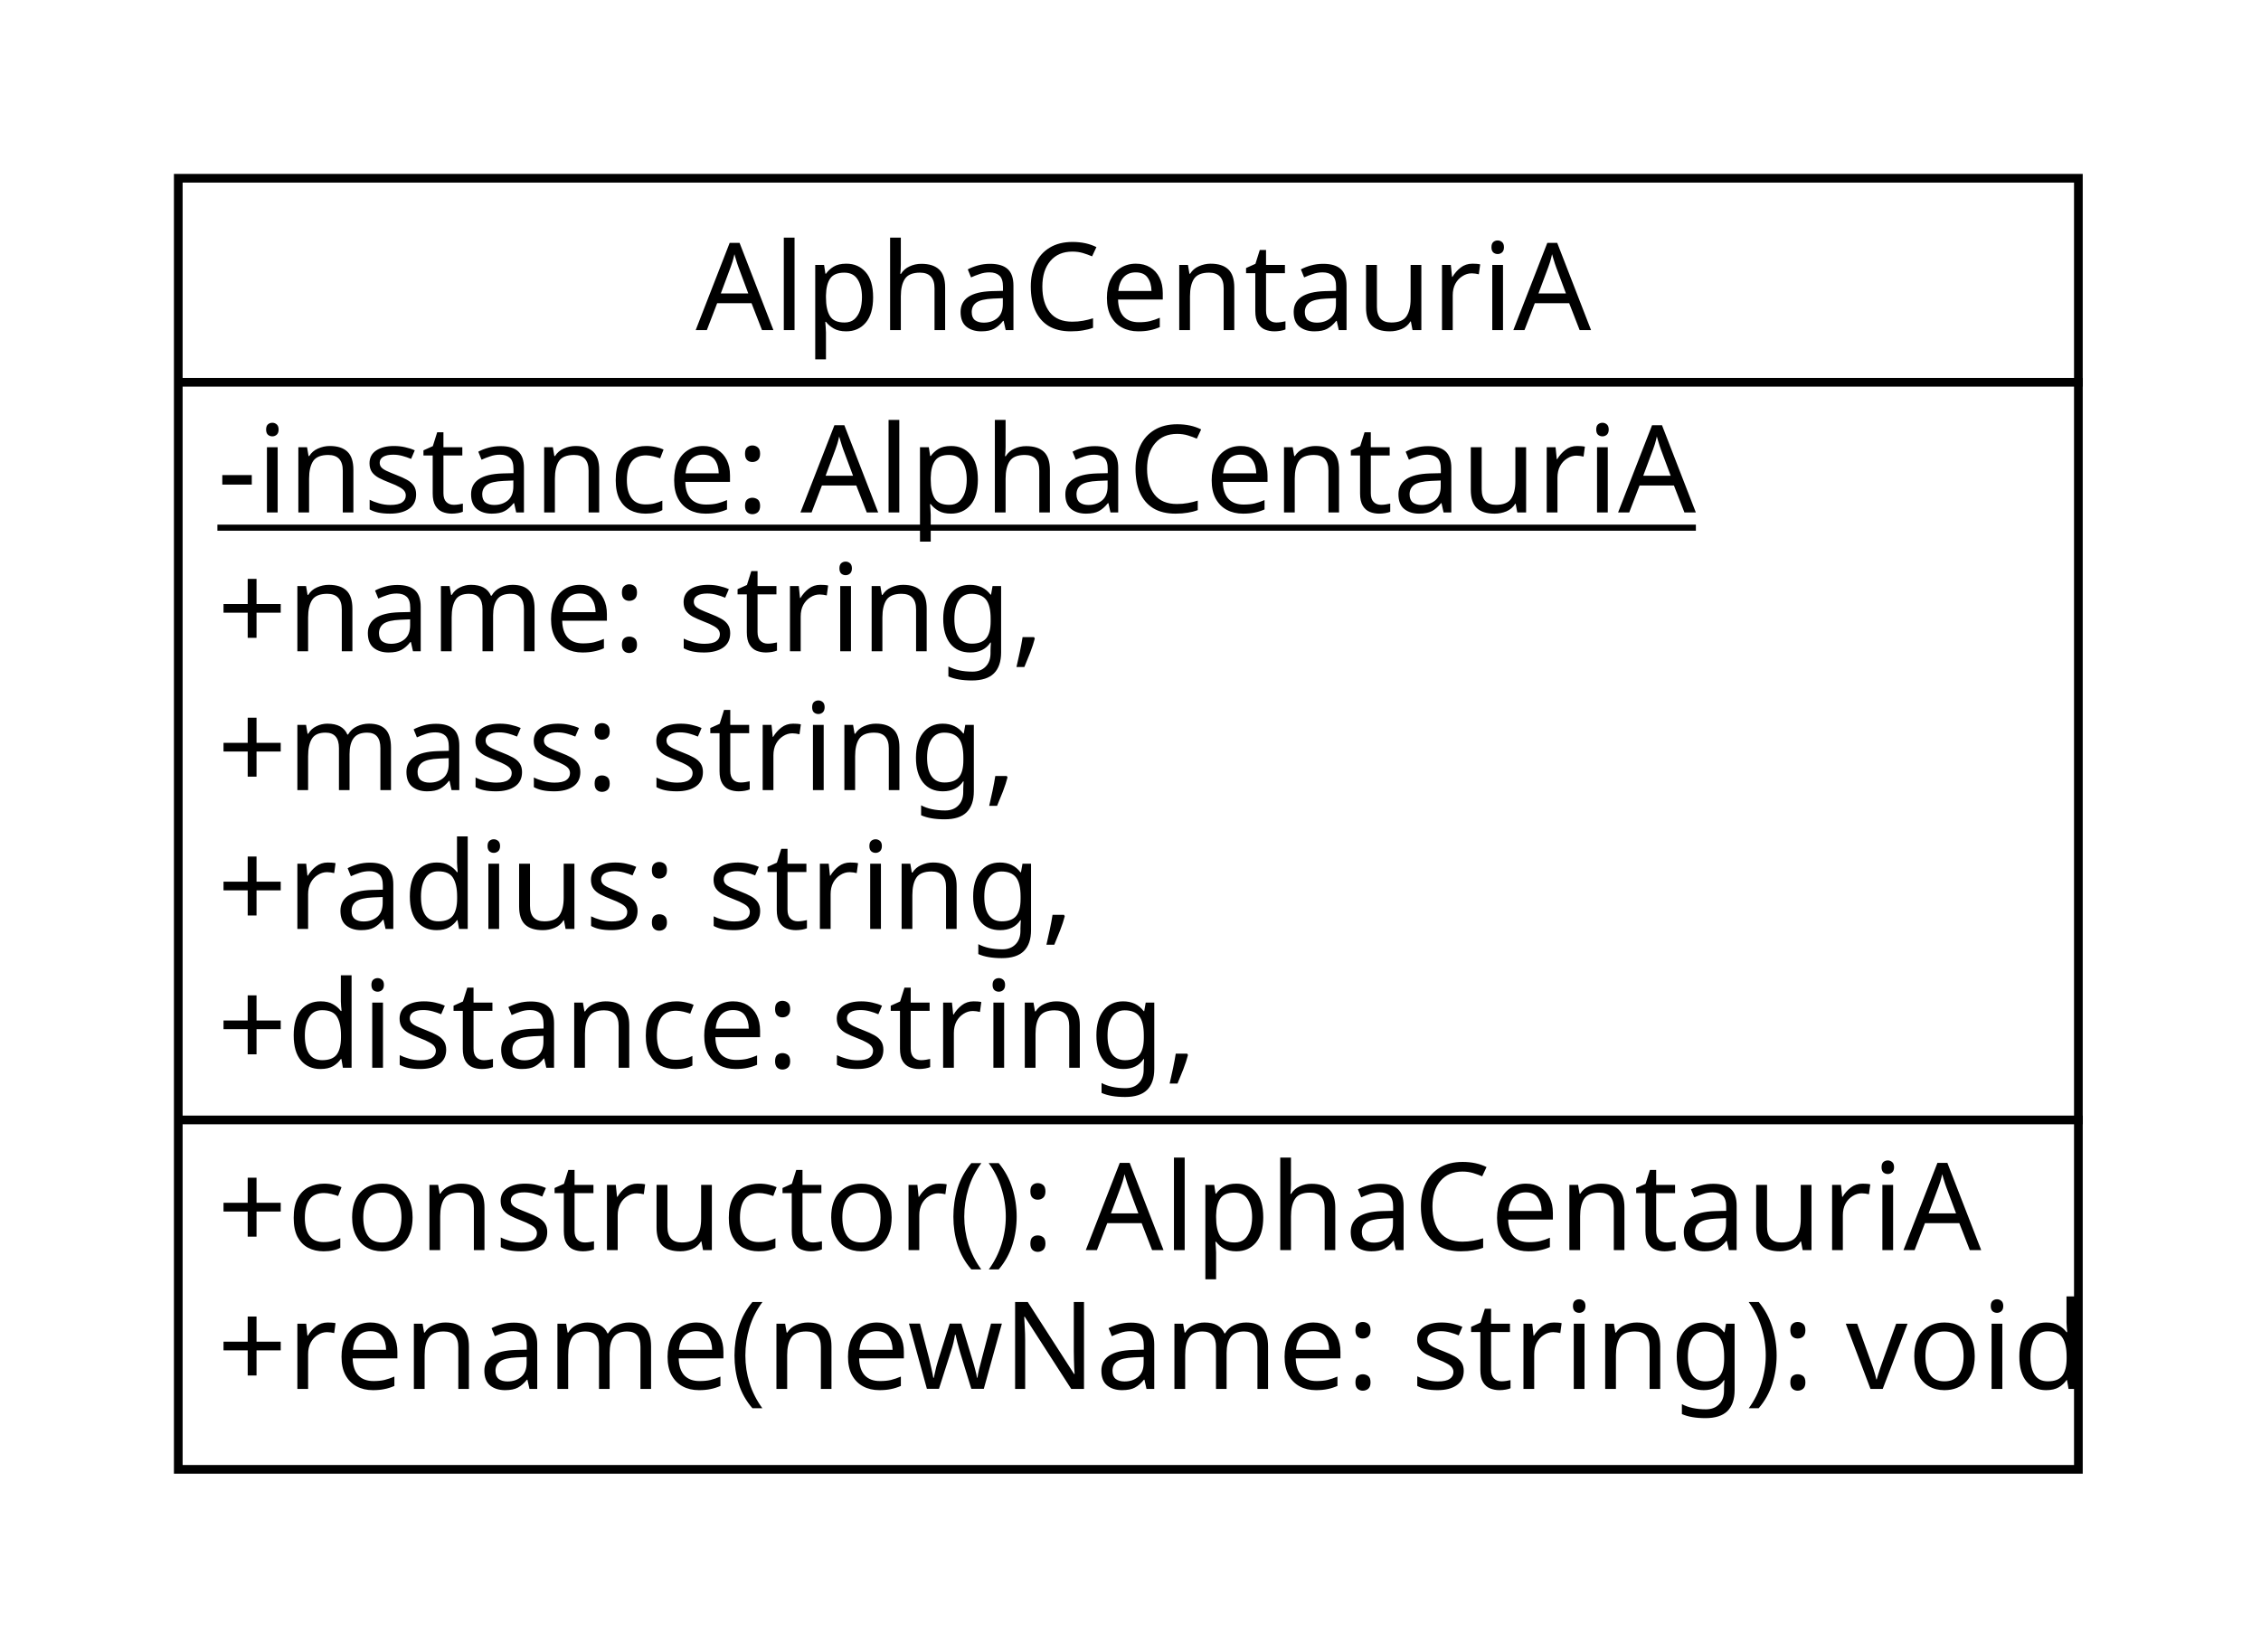
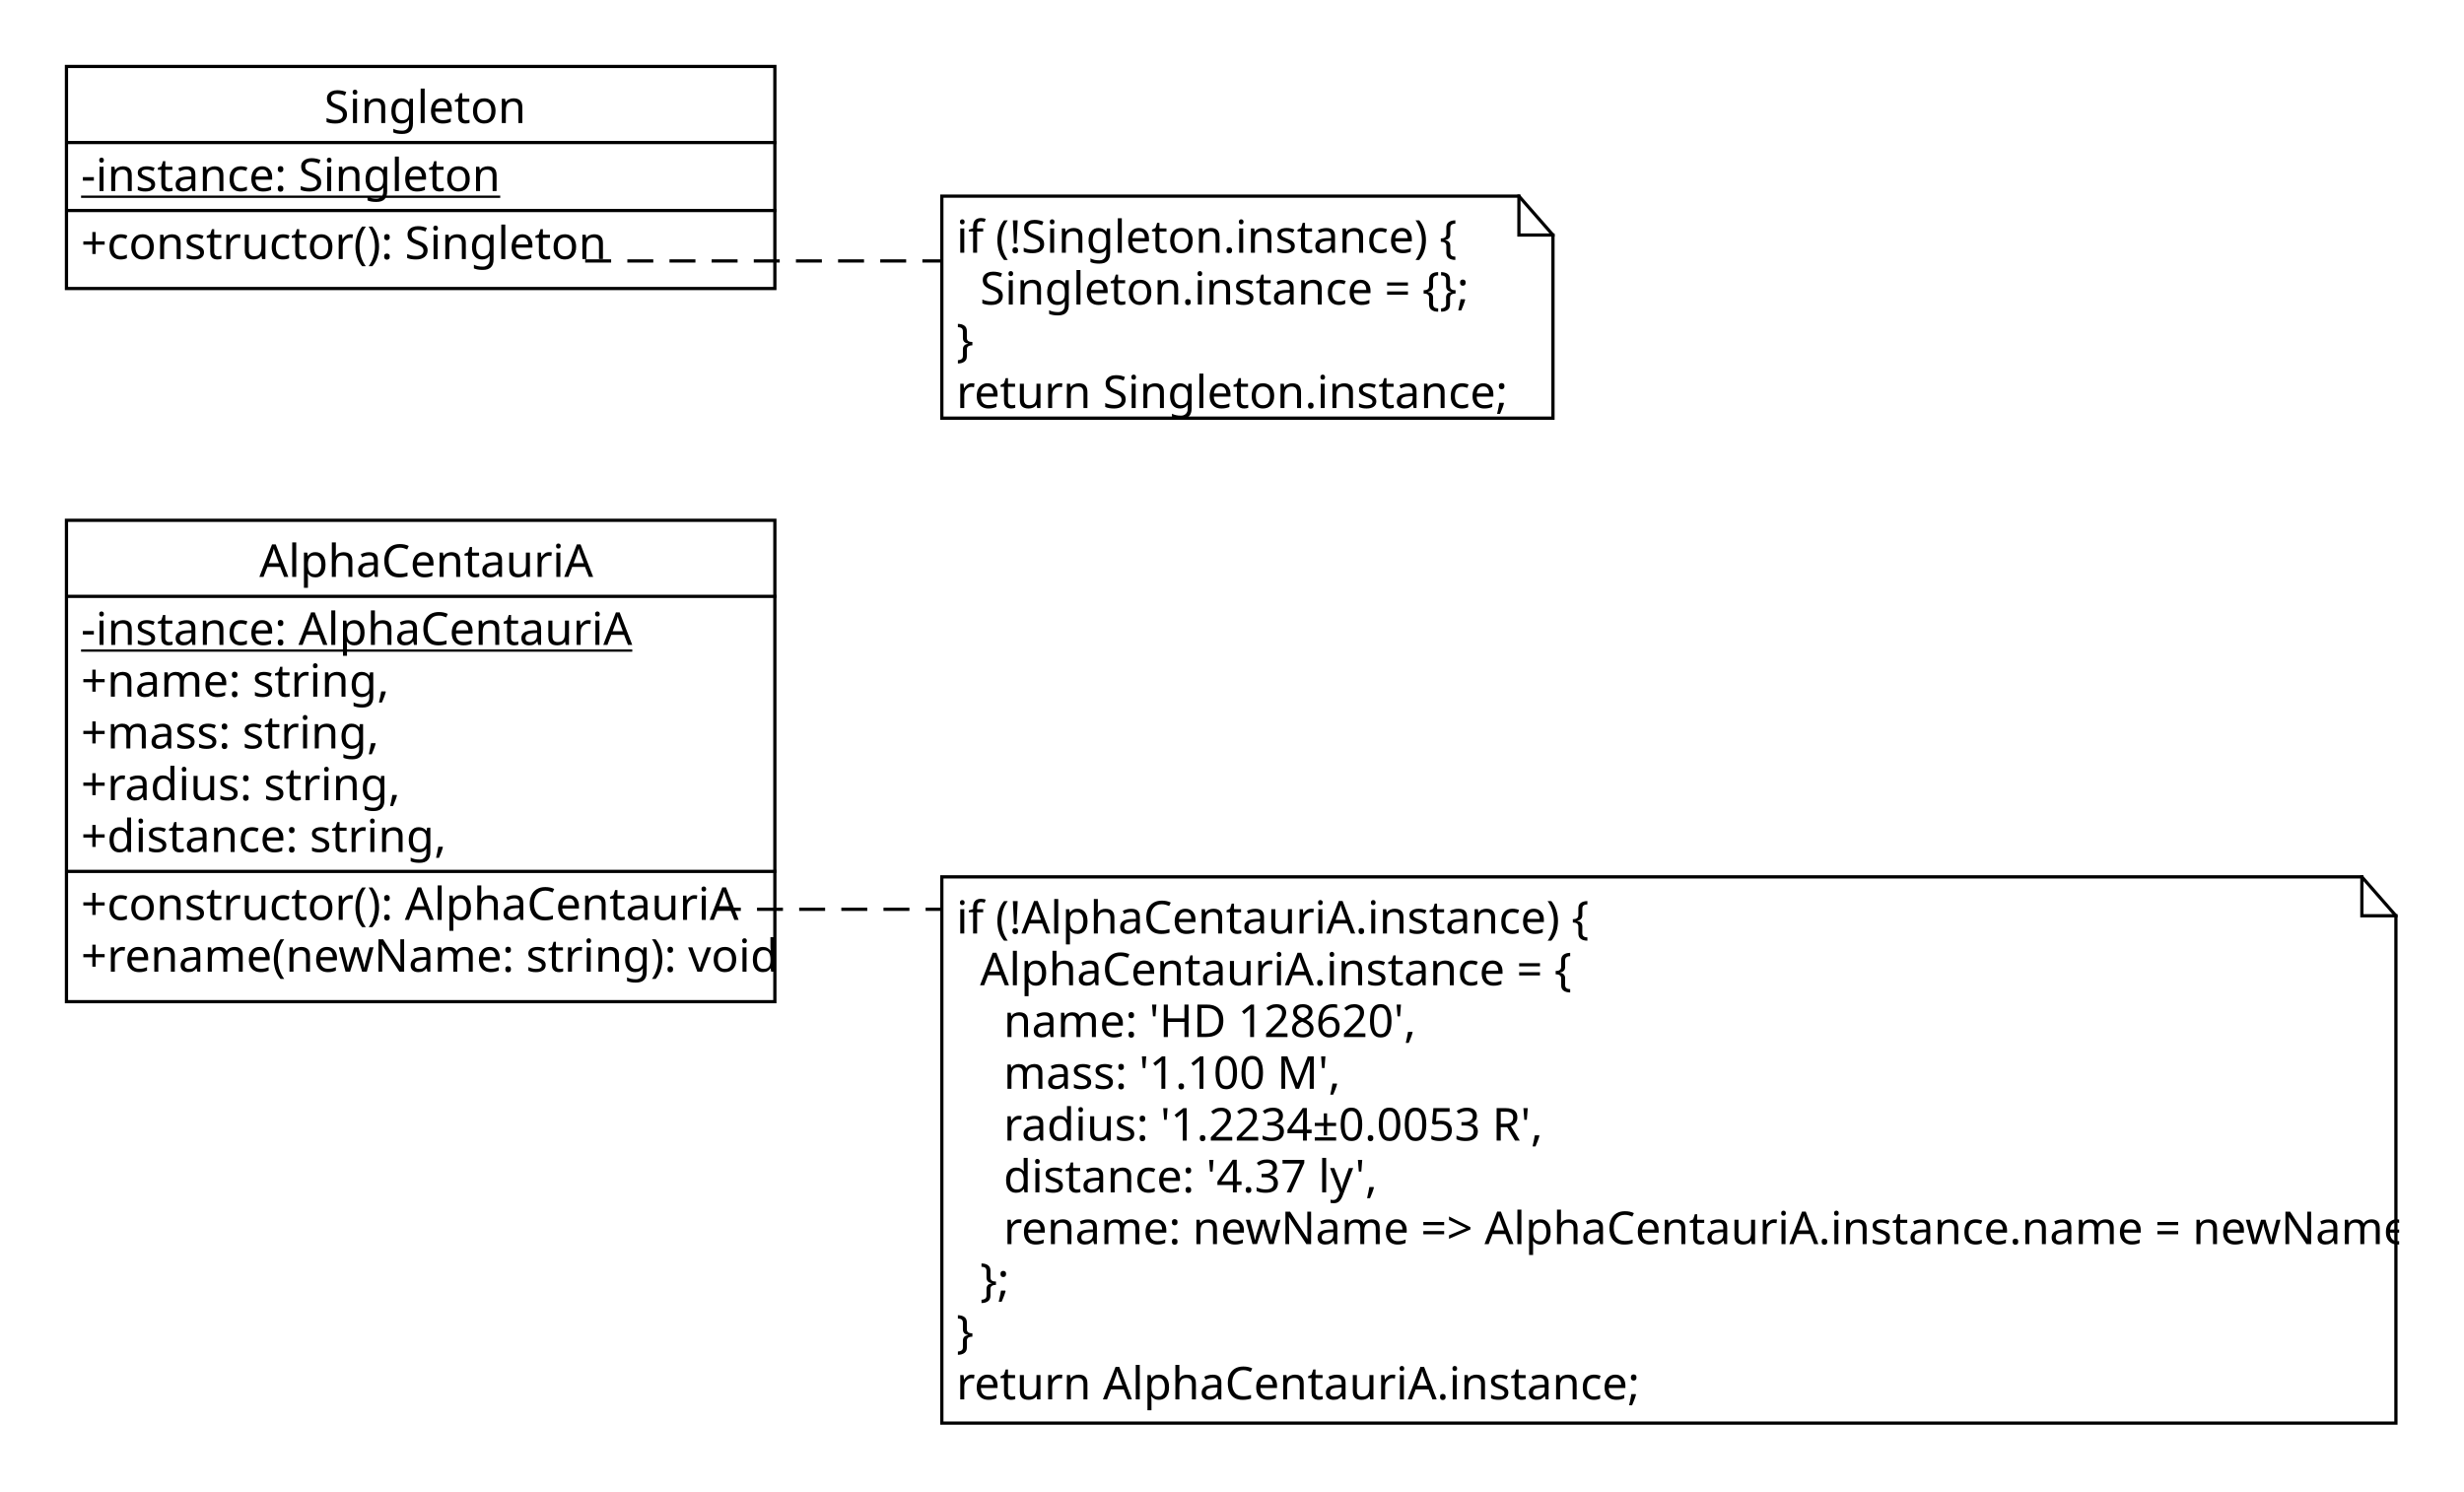
- <svg xmlns="http://www.w3.org/2000/svg" fill-opacity="1" color-rendering="auto" color-interpolation="auto" text-rendering="auto" stroke="black" stroke-linecap="square" width="260" stroke-miterlimit="10" shape-rendering="auto" stroke-opacity="1" fill="black" stroke-dasharray="none" font-weight="normal" stroke-width="1" viewBox="120 80 260 190" height="190" font-family="'Dialog'" font-style="normal" stroke-linejoin="miter" font-size="12px" stroke-dashoffset="0" image-rendering="auto">
+ <svg xmlns="http://www.w3.org/2000/svg" fill-opacity="1" color-rendering="auto" color-interpolation="auto" text-rendering="auto" stroke="black" stroke-linecap="square" width="760" stroke-miterlimit="10" shape-rendering="auto" stroke-opacity="1" fill="black" stroke-dasharray="none" font-weight="normal" stroke-width="1" viewBox="190 140 760 460" height="460" font-family="'Dialog'" font-style="normal" stroke-linejoin="miter" font-size="12px" stroke-dashoffset="0" image-rendering="auto">
  <defs id="genericDefs" />
  <g>
    <defs id="defs1">
      <clipPath clipPathUnits="userSpaceOnUse" id="clipPath1">
        <path d="M0 0 L2147483647 0 L2147483647 2147483647 L0 2147483647 L0 0 Z" />
      </clipPath>
      <clipPath clipPathUnits="userSpaceOnUse" id="clipPath2">
+         <path d="M0 0 L0 170 L450 170 L450 0 Z" />
+       </clipPath>
+       <clipPath clipPathUnits="userSpaceOnUse" id="clipPath3">
+         <path d="M0 0 L0 70 L190 70 L190 0 Z" />
+       </clipPath>
+       <clipPath clipPathUnits="userSpaceOnUse" id="clipPath4">
+         <path d="M0 0 L0 70 L220 70 L220 0 Z" />
+       </clipPath>
+       <clipPath clipPathUnits="userSpaceOnUse" id="clipPath5">
        <path d="M0 0 L0 150 L220 150 L220 0 Z" />
      </clipPath>
+       <clipPath clipPathUnits="userSpaceOnUse" id="clipPath6">
+         <path d="M0 0 L0 30 L100 30 L100 0 Z" />
+       </clipPath>
+       <clipPath clipPathUnits="userSpaceOnUse" id="clipPath7">
+         <path d="M0 0 L0 30 L140 30 L140 0 Z" />
+       </clipPath>
    </defs>
-     <g fill="rgb(255,255,255)" fill-opacity="0" transform="translate(140,100)" stroke-opacity="0" stroke="rgb(255,255,255)">
-       <rect x="0.5" width="218.5" height="148.5" y="0.5" clip-path="url(#clipPath2)" stroke="none" />
+     <g fill="rgb(255,255,255)" fill-opacity="0" transform="translate(480,410)" stroke-opacity="0" stroke="rgb(255,255,255)">
+       <path d="M0.5 0.5 L438.5 0.5 L449 12.5 L449 169 L0.5 169 Z" stroke="none" clip-path="url(#clipPath2)" />
    </g>
-     <g transform="translate(140,100)">
-       <rect fill="none" x="0.5" width="218.5" height="148.5" y="0.5" clip-path="url(#clipPath2)" />
-       <text x="60" font-size="14px" y="17.969" clip-path="url(#clipPath2)" font-family="sans-serif" stroke="none" xml:space="preserve">AlphaCentauriA</text>
-       <path fill="none" d="M1 23.969 L219 23.969" clip-path="url(#clipPath2)" />
-       <text x="5" font-size="14px" y="38.938" text-decoration="underline" clip-path="url(#clipPath2)" font-family="sans-serif" stroke="none" xml:space="preserve">-instance: AlphaCentauriA</text>
-       <text x="5" font-size="14px" y="54.906" clip-path="url(#clipPath2)" font-family="sans-serif" stroke="none" xml:space="preserve">+name: string,</text>
-       <text x="5" font-size="14px" y="70.875" clip-path="url(#clipPath2)" font-family="sans-serif" stroke="none" xml:space="preserve">+mass: string,</text>
-       <text x="5" font-size="14px" y="86.844" clip-path="url(#clipPath2)" font-family="sans-serif" stroke="none" xml:space="preserve">+radius: string,</text>
-       <text x="5" font-size="14px" y="102.812" clip-path="url(#clipPath2)" font-family="sans-serif" stroke="none" xml:space="preserve">+distance: string,</text>
-       <path fill="none" d="M1 108.812 L219 108.812" clip-path="url(#clipPath2)" />
-       <text x="5" font-size="14px" y="123.781" clip-path="url(#clipPath2)" font-family="sans-serif" stroke="none" xml:space="preserve">+constructor(): AlphaCentauriA</text>
-       <text x="5" font-size="14px" y="139.75" clip-path="url(#clipPath2)" font-family="sans-serif" stroke="none" xml:space="preserve">+rename(newName: string): void</text>
+     <g transform="translate(480,410)">
+       <path fill="none" d="M0.5 0.5 L438.5 0.5 L449 12.5 L449 169 L0.5 169 Z" clip-path="url(#clipPath2)" />
+       <path fill="none" d="M438.5 0.5 L438.5 12.5 L449 12.5" clip-path="url(#clipPath2)" />
+       <text x="5" font-size="14px" y="17.969" clip-path="url(#clipPath2)" font-family="sans-serif" stroke="none" xml:space="preserve">if (!AlphaCentauriA.instance) {</text>
+       <text x="5" font-size="14px" y="33.938" clip-path="url(#clipPath2)" font-family="sans-serif" stroke="none" xml:space="preserve">  AlphaCentauriA.instance = {</text>
+       <text x="5" font-size="14px" y="49.906" clip-path="url(#clipPath2)" font-family="sans-serif" stroke="none" xml:space="preserve">    name: 'HD 128620',</text>
+       <text x="5" font-size="14px" y="65.875" clip-path="url(#clipPath2)" font-family="sans-serif" stroke="none" xml:space="preserve">    mass: '1.100 M',</text>
+       <text x="5" font-size="14px" y="81.844" clip-path="url(#clipPath2)" font-family="sans-serif" stroke="none" xml:space="preserve">    radius: '1.2234±0.0053 R',</text>
+       <text x="5" font-size="14px" y="97.812" clip-path="url(#clipPath2)" font-family="sans-serif" stroke="none" xml:space="preserve">    distance:	'4.37 ly',</text>
+       <text x="5" font-size="14px" y="113.781" clip-path="url(#clipPath2)" font-family="sans-serif" stroke="none" xml:space="preserve">    rename: newName =&gt; AlphaCentauriA.instance.name = newName,</text>
+       <text x="5" font-size="14px" y="129.75" clip-path="url(#clipPath2)" font-family="sans-serif" stroke="none" xml:space="preserve">  };</text>
+       <text x="5" font-size="14px" y="145.719" clip-path="url(#clipPath2)" font-family="sans-serif" stroke="none" xml:space="preserve">}</text>
+       <text x="5" font-size="14px" y="161.688" clip-path="url(#clipPath2)" font-family="sans-serif" stroke="none" xml:space="preserve">return AlphaCentauriA.instance;</text>
+     </g>
+     <g fill="rgb(255,255,255)" fill-opacity="0" transform="translate(480,200)" stroke-opacity="0" stroke="rgb(255,255,255)">
+       <path d="M0.5 0.5 L178.5 0.5 L189 12.5 L189 69 L0.5 69 Z" stroke="none" clip-path="url(#clipPath3)" />
+     </g>
+     <g transform="translate(480,200)">
+       <path fill="none" d="M0.5 0.5 L178.5 0.5 L189 12.5 L189 69 L0.5 69 Z" clip-path="url(#clipPath3)" />
+       <path fill="none" d="M178.5 0.5 L178.5 12.5 L189 12.5" clip-path="url(#clipPath3)" />
+       <text x="5" font-size="14px" y="17.969" clip-path="url(#clipPath3)" font-family="sans-serif" stroke="none" xml:space="preserve">if (!Singleton.instance) {</text>
+       <text x="5" font-size="14px" y="33.938" clip-path="url(#clipPath3)" font-family="sans-serif" stroke="none" xml:space="preserve">  Singleton.instance = {};</text>
+       <text x="5" font-size="14px" y="49.906" clip-path="url(#clipPath3)" font-family="sans-serif" stroke="none" xml:space="preserve">}</text>
+       <text x="5" font-size="14px" y="65.875" clip-path="url(#clipPath3)" font-family="sans-serif" stroke="none" xml:space="preserve">return Singleton.instance;</text>
+     </g>
+     <g fill="rgb(255,255,255)" fill-opacity="0" transform="translate(210,160)" stroke-opacity="0" stroke="rgb(255,255,255)">
+       <rect x="0.5" width="218.5" height="68.5" y="0.5" clip-path="url(#clipPath4)" stroke="none" />
+     </g>
+     <g transform="translate(210,160)">
+       <rect fill="none" x="0.5" width="218.5" height="68.5" y="0.5" clip-path="url(#clipPath4)" />
+       <text x="80" font-size="14px" y="17.969" clip-path="url(#clipPath4)" font-family="sans-serif" stroke="none" xml:space="preserve">Singleton</text>
+       <path fill="none" d="M1 23.969 L219 23.969" clip-path="url(#clipPath4)" />
+       <text x="5" font-size="14px" y="38.938" text-decoration="underline" clip-path="url(#clipPath4)" font-family="sans-serif" stroke="none" xml:space="preserve">-instance: Singleton</text>
+       <path fill="none" d="M1 44.938 L219 44.938" clip-path="url(#clipPath4)" />
+       <text x="5" font-size="14px" y="59.906" clip-path="url(#clipPath4)" font-family="sans-serif" stroke="none" xml:space="preserve">+constructor(): Singleton</text>
+     </g>
+     <g fill="rgb(255,255,255)" fill-opacity="0" transform="translate(210,300)" stroke-opacity="0" stroke="rgb(255,255,255)">
+       <rect x="0.5" width="218.5" height="148.5" y="0.5" clip-path="url(#clipPath5)" stroke="none" />
+     </g>
+     <g transform="translate(210,300)">
+       <rect fill="none" x="0.5" width="218.5" height="148.5" y="0.5" clip-path="url(#clipPath5)" />
+       <text x="60" font-size="14px" y="17.969" clip-path="url(#clipPath5)" font-family="sans-serif" stroke="none" xml:space="preserve">AlphaCentauriA</text>
+       <path fill="none" d="M1 23.969 L219 23.969" clip-path="url(#clipPath5)" />
+       <text x="5" font-size="14px" y="38.938" text-decoration="underline" clip-path="url(#clipPath5)" font-family="sans-serif" stroke="none" xml:space="preserve">-instance: AlphaCentauriA</text>
+       <text x="5" font-size="14px" y="54.906" clip-path="url(#clipPath5)" font-family="sans-serif" stroke="none" xml:space="preserve">+name: string,</text>
+       <text x="5" font-size="14px" y="70.875" clip-path="url(#clipPath5)" font-family="sans-serif" stroke="none" xml:space="preserve">+mass: string,</text>
+       <text x="5" font-size="14px" y="86.844" clip-path="url(#clipPath5)" font-family="sans-serif" stroke="none" xml:space="preserve">+radius: string,</text>
+       <text x="5" font-size="14px" y="102.812" clip-path="url(#clipPath5)" font-family="sans-serif" stroke="none" xml:space="preserve">+distance: string,</text>
+       <path fill="none" d="M1 108.812 L219 108.812" clip-path="url(#clipPath5)" />
+       <text x="5" font-size="14px" y="123.781" clip-path="url(#clipPath5)" font-family="sans-serif" stroke="none" xml:space="preserve">+constructor(): AlphaCentauriA</text>
+       <text x="5" font-size="14px" y="139.75" clip-path="url(#clipPath5)" font-family="sans-serif" stroke="none" xml:space="preserve">+rename(newName: string): void</text>
+     </g>
+     <g stroke-dasharray="8,5" stroke-miterlimit="5" transform="translate(400,410)" stroke-linecap="butt">
+       <path fill="none" d="M10.5 10.5 L80.5 10.5" clip-path="url(#clipPath6)" />
+     </g>
+     <g stroke-dasharray="8,5" stroke-miterlimit="5" transform="translate(360,210)" stroke-linecap="butt">
+       <path fill="none" d="M10.5 10.5 L120.5 10.5" clip-path="url(#clipPath7)" />
    </g>
  </g>
</svg>
